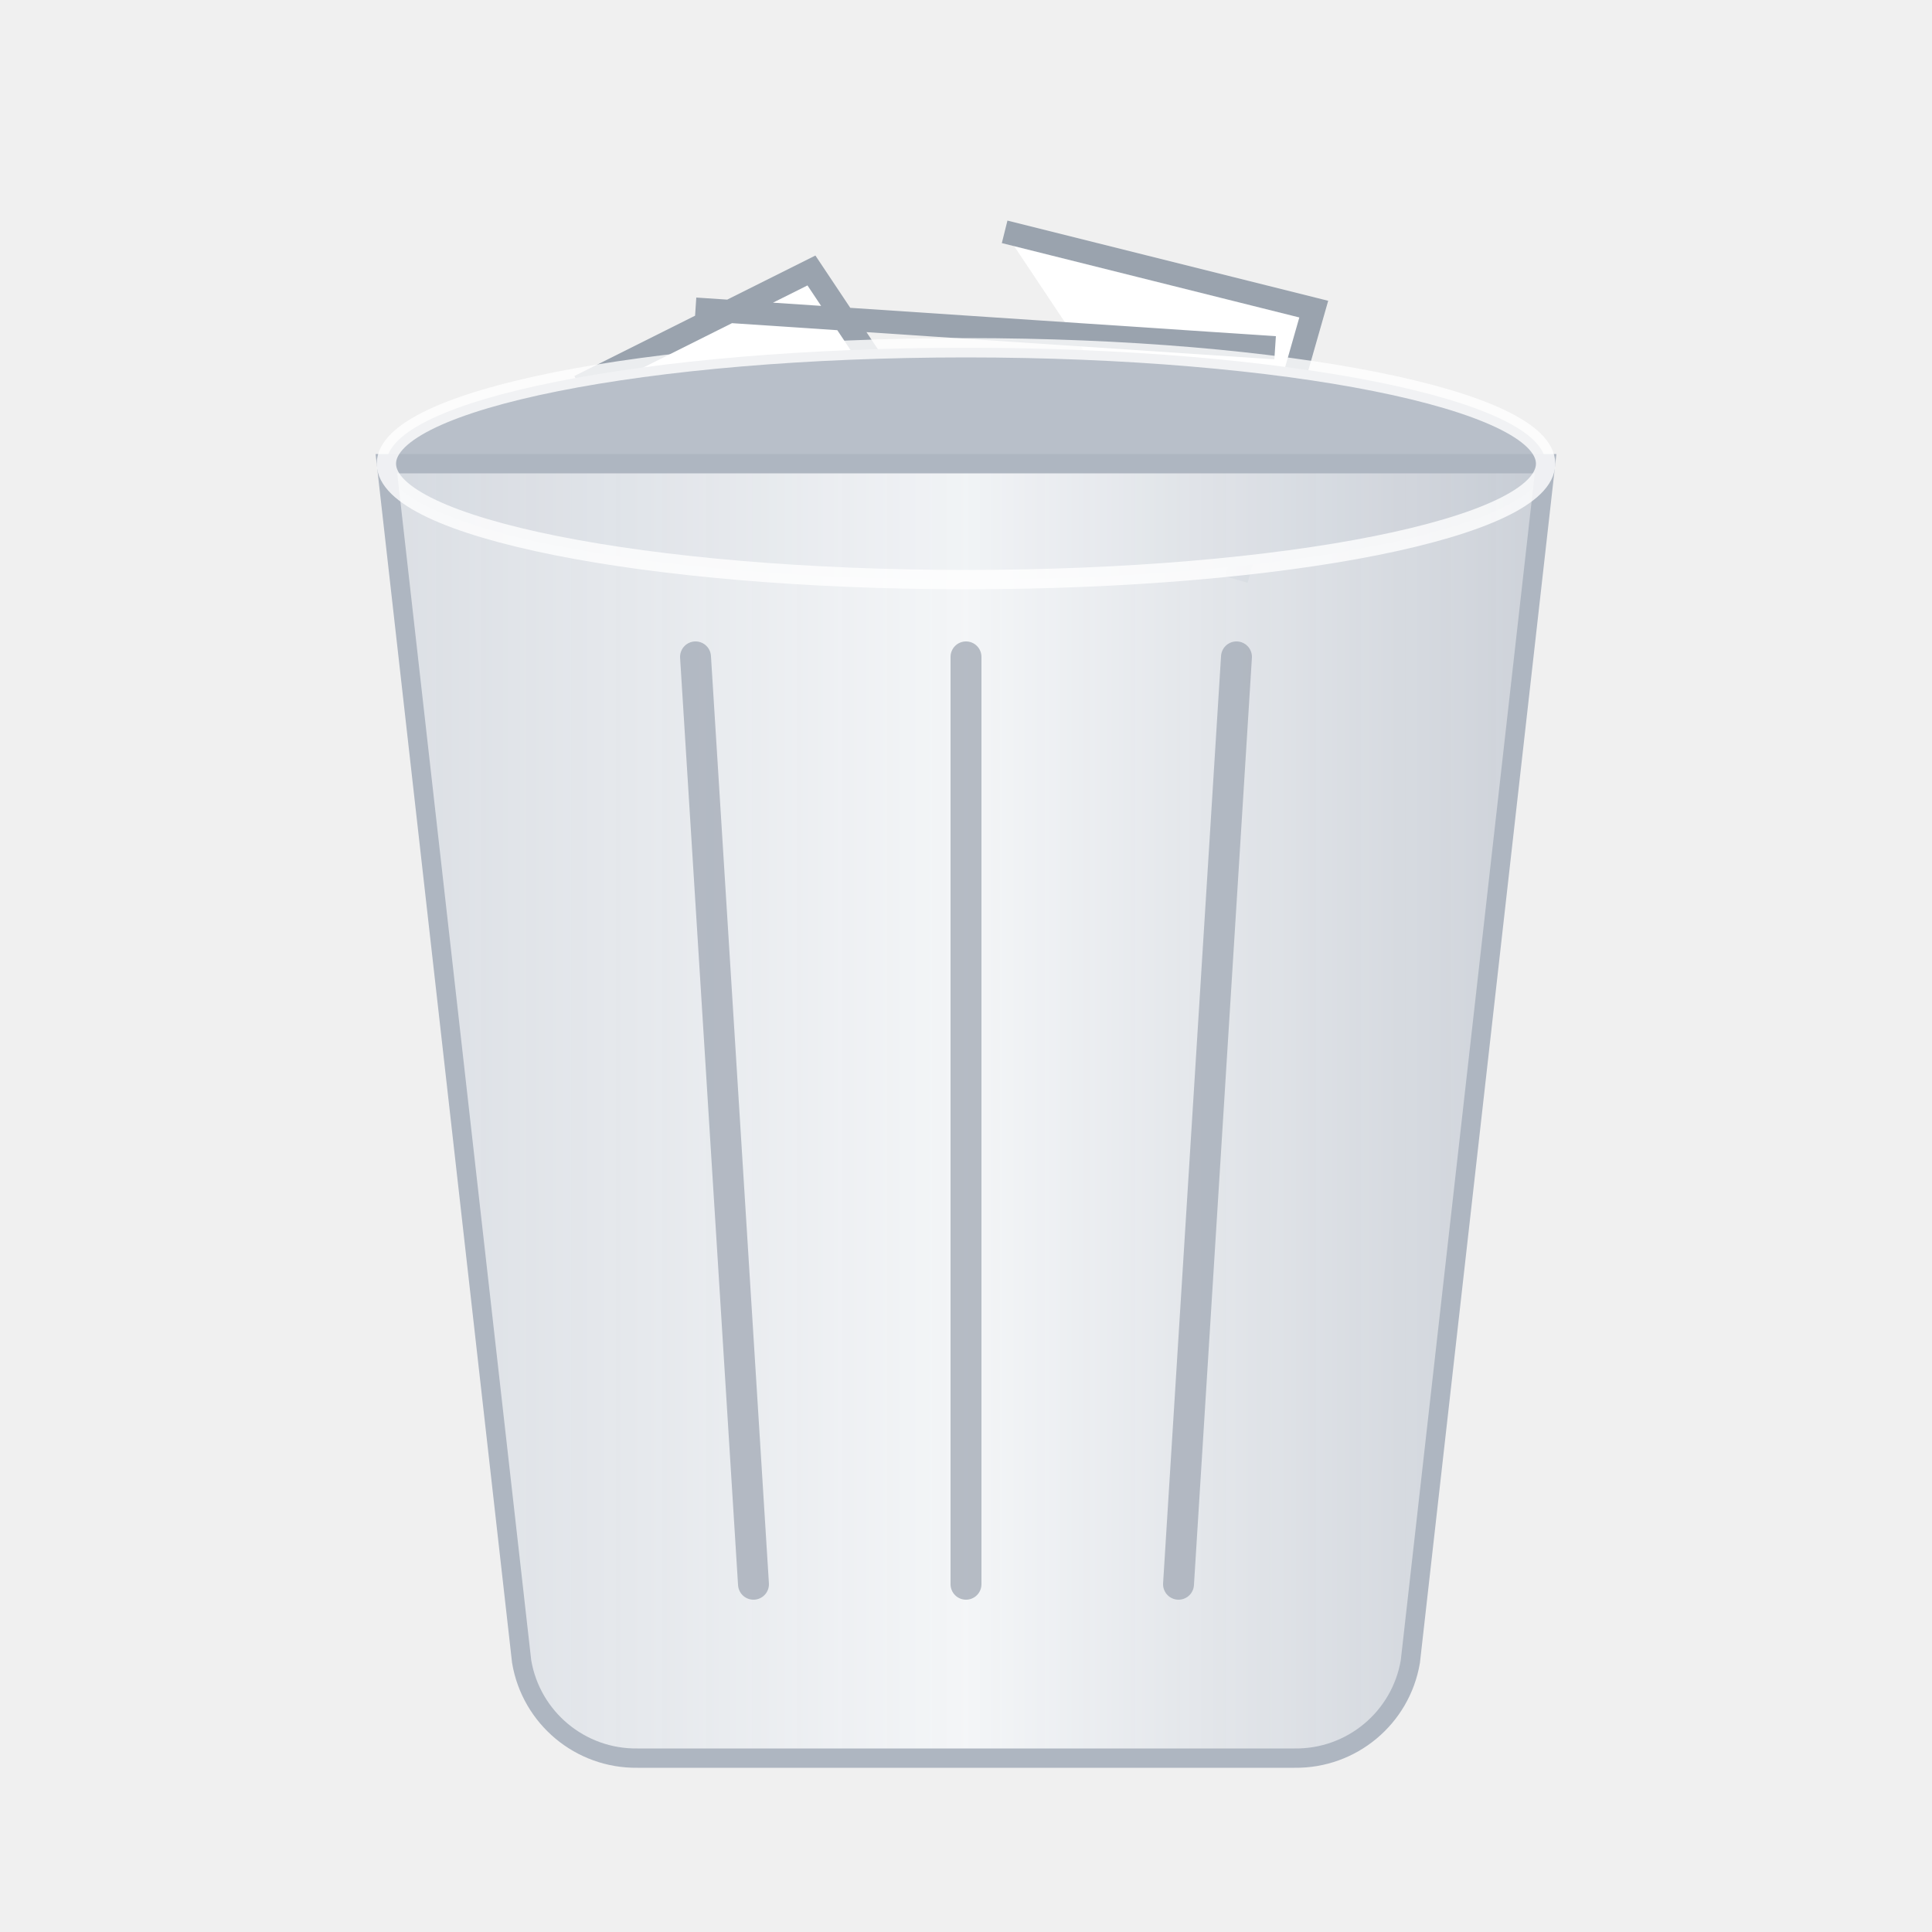
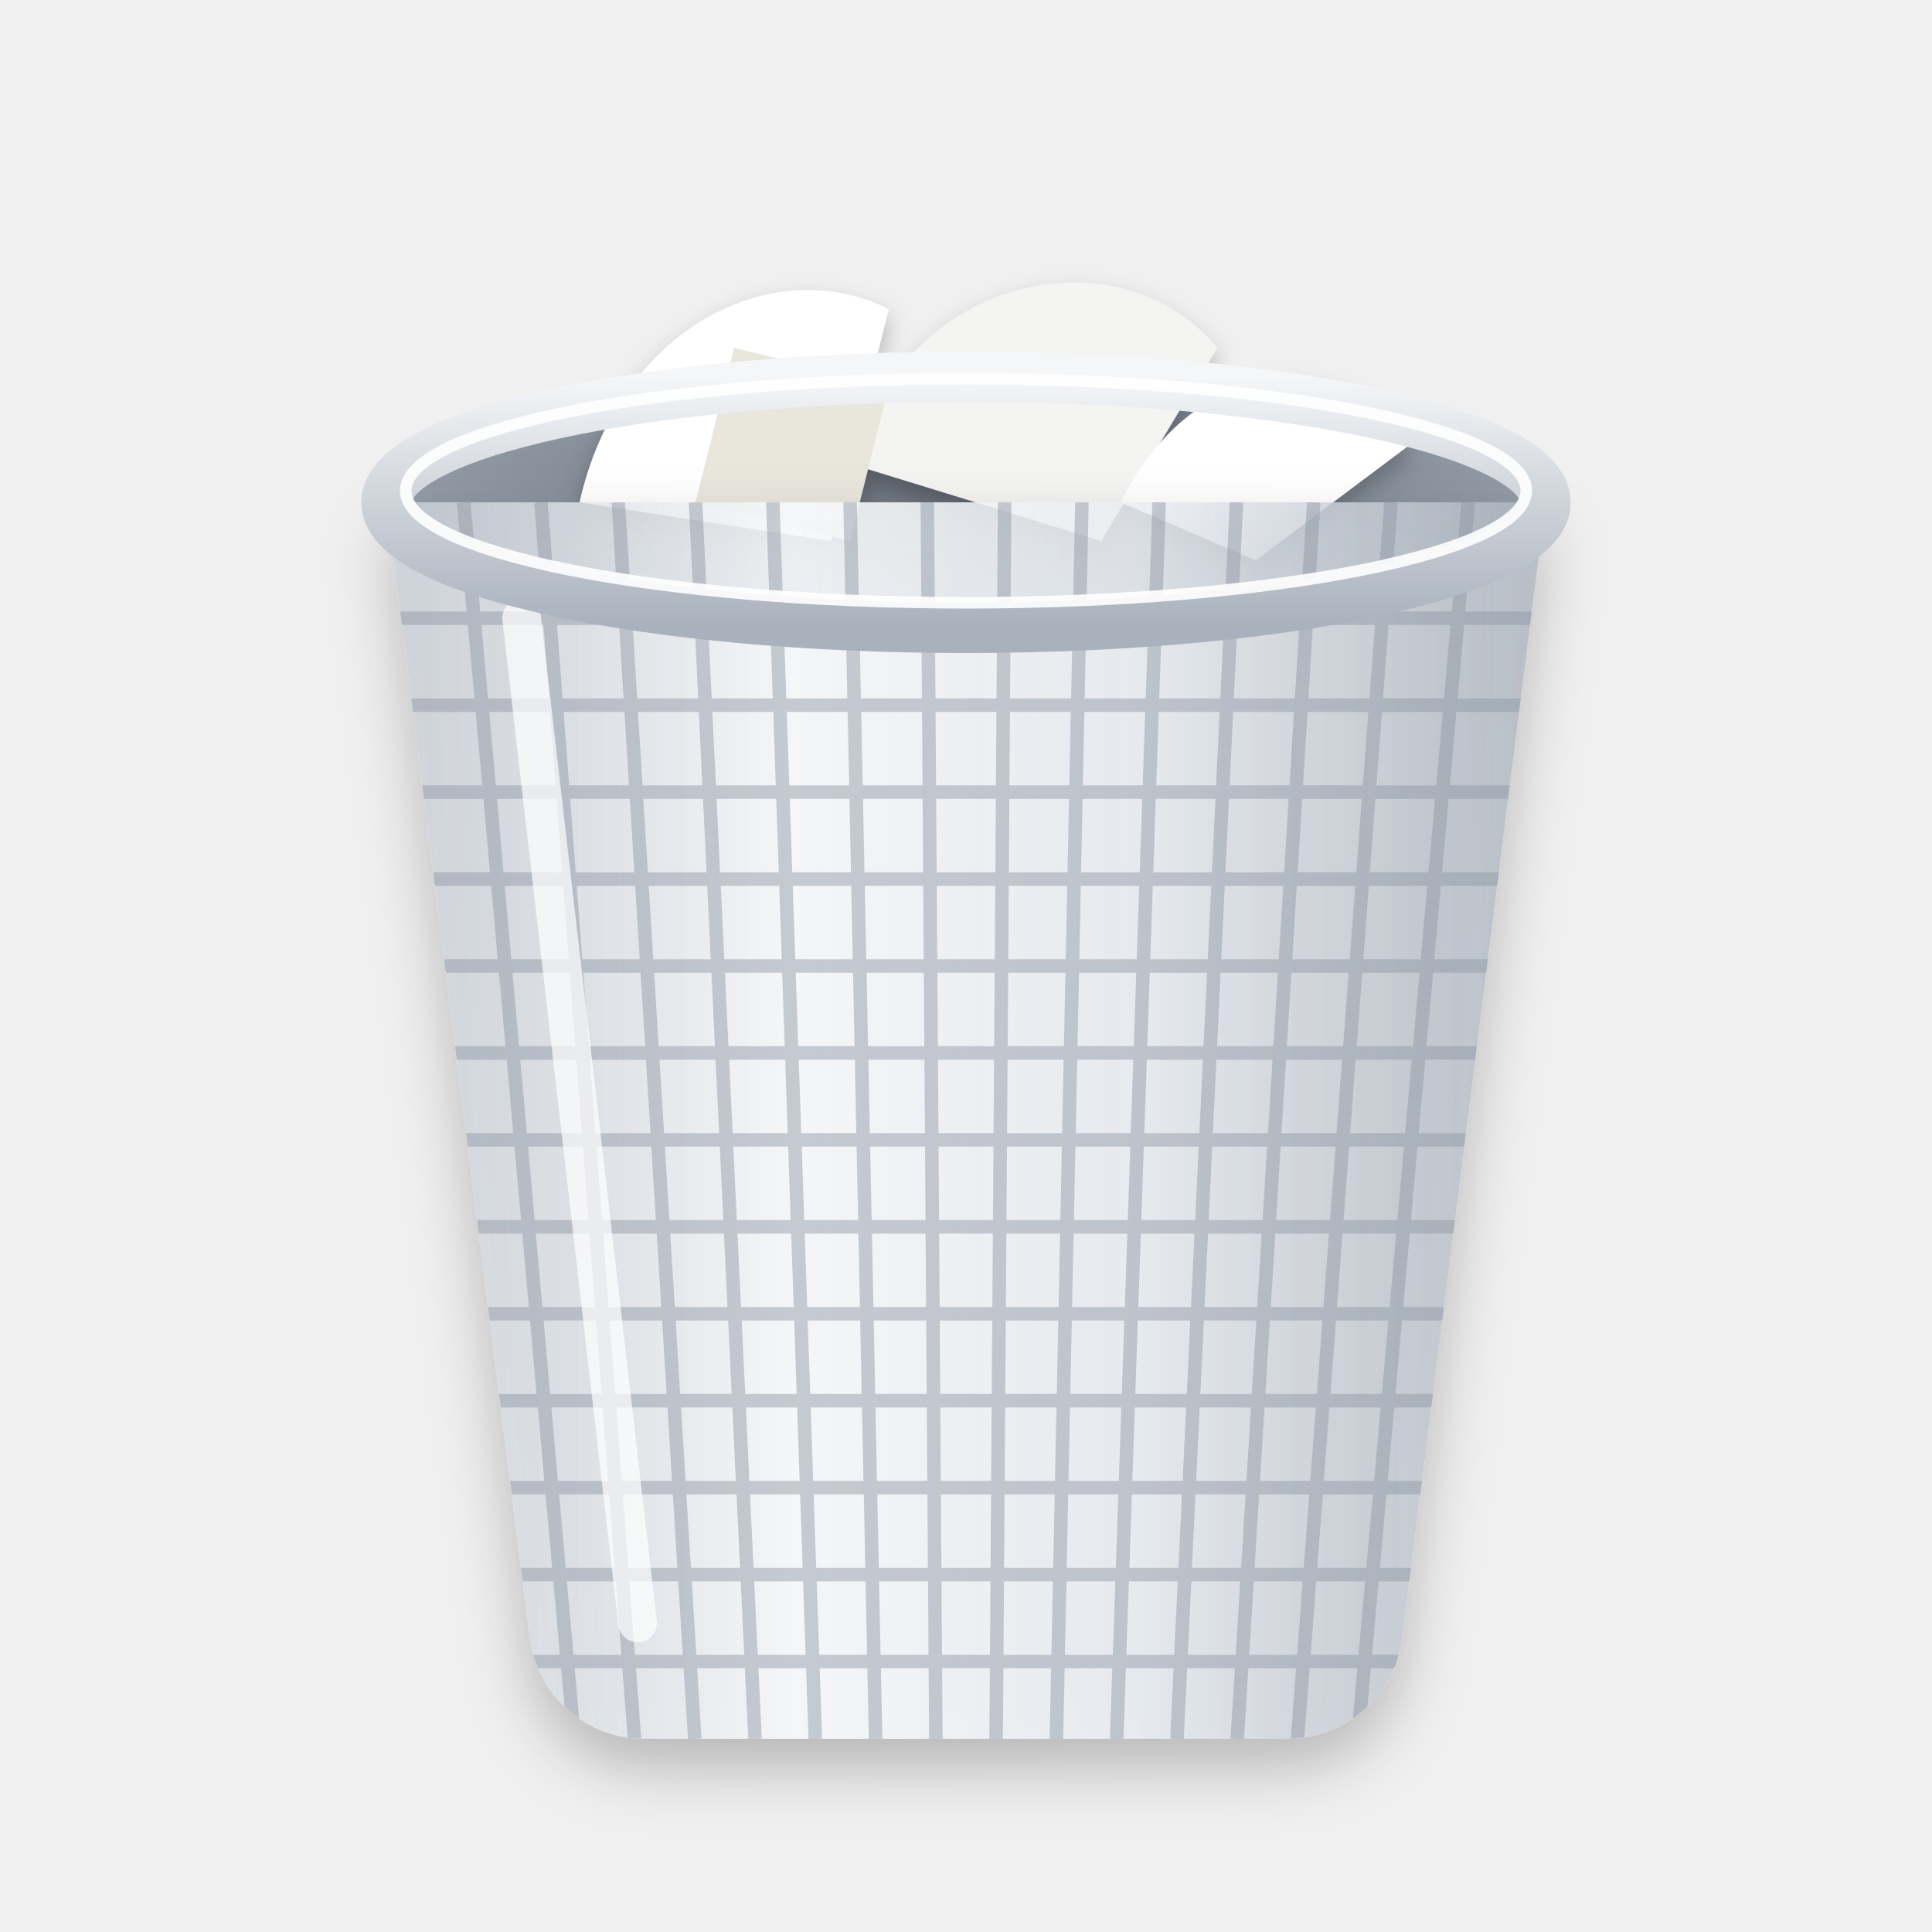
<svg xmlns="http://www.w3.org/2000/svg" viewBox="0 0 100 100">
  <defs>
    <linearGradient id="can" x1="0" y1="0" x2="1" y2="0">
-       <stop offset="0" stop-color="#D9DDE3" stop-opacity=".9" />
-       <stop offset=".5" stop-color="#F4F6F8" stop-opacity=".95" />
-       <stop offset="1" stop-color="#C9CED6" stop-opacity=".9" />
+       <stop offset="0" stop-color="#C9CFD7" stop-opacity=".78" />
+       <stop offset=".35" stop-color="#F7F9FB" stop-opacity=".9" />
+       <stop offset=".65" stop-color="#E9EDF2" stop-opacity=".85" />
+       <stop offset="1" stop-color="#AEB6C0" stop-opacity=".8" />
    </linearGradient>
+     <linearGradient id="rim" x1="0" y1="0" x2="0" y2="1">
+       <stop offset="0" stop-color="#F4F6F8" />
+       <stop offset="1" stop-color="#A9B1BC" />
+     </linearGradient>
+     <radialGradient id="inside" cx=".5" cy=".4" r=".6">
+       <stop offset="0" stop-color="#6B737E" />
+       <stop offset="1" stop-color="#9CA4AF" />
+     </radialGradient>
+     <clipPath id="body">
+       <path d="M20 26l7.4 58.6a6 6 0 0 0 6 5.4h33.2a6 6 0 0 0 6-5.4L80 26Z" />
+     </clipPath>
+     <filter id="sh" x="-20%" y="-20%" width="140%" height="140%">
+       <feDropShadow dx="0" dy="1.5" stdDeviation="1.6" flood-opacity=".28" />
+     </filter>
+     <filter id="ps" x="-20%" y="-20%" width="140%" height="140%">
+       <feDropShadow dx="0" dy=".6" stdDeviation=".6" flood-opacity=".25" />
+     </filter>
  </defs>
-   <path d="M30 20l12-6 8 12M52 12l16 4-4 14M36 16l30 2" fill="#fff" stroke="#9AA3AE" stroke-width="1.2" />
-   <ellipse cx="50" cy="24" rx="30" ry="6" fill="#B8BFC9" />
-   <path d="M20 24l7 62a6 6 0 0 0 6 5h34a6 6 0 0 0 6-5l7-62Z" fill="url(#can)" stroke="#AEB6C1" stroke-width="1" />
-   <g stroke="#A5ADB8" stroke-width="1.6" stroke-linecap="round" opacity=".8">
-     <path d="M36 34l3 48M50 34v48M64 34l-3 48" />
+   <ellipse cx="50" cy="26" rx="30" ry="6.5" fill="url(#inside)" />
+   <g filter="url(#ps)">
+     <path d="M30 26c2-9 10-13 16-10l-3 12Z" fill="#fff" />
+     <path d="M44 24c3-10 14-12 19-6l-6 10Z" fill="#F4F4F2" />
+     <path d="M58 26c4-8 12-8 15-3l-8 6Z" fill="#fff" />
+     <path d="M38 18l8 2-2 8-8-2Z" fill="#E9E6DC" />
  </g>
-   <ellipse cx="50" cy="24" rx="30" ry="6" fill="none" stroke="#fff" stroke-opacity=".8" />
+   <g filter="url(#sh)">
+     <path d="M20 26l7.4 58.6a6 6 0 0 0 6 5.4h33.2a6 6 0 0 0 6-5.4L80 26Z" fill="url(#can)" />
+   </g>
+   <g clip-path="url(#body)" stroke="#8D96A2" stroke-opacity=".45" stroke-width=".7" fill="none">
+     <path d="M24 26L29.72 90M28 26L32.84 90M32 26L35.96 90M36 26L39.08 90M40 26L42.2 90M44 26L45.32 90M48 26L48.44 90M52 26L51.56 90M56 26L54.68 90M60 26L57.8 90M64 26L60.92 90M68 26L64.04 90M72 26L67.16 90M76 26L70.28 90M20.7 32H79.3M21.1 36.5H78.9M21.6 41H78.4M22.1 45.5H77.9M22.6 50H77.4M23.1 54.5H76.9M23.6 59H76.4M24.1 63.5H75.9M24.6 68H75.4M25.1 72.5H74.9M25.6 77H74.4M26.1 81.5H73.9M26.6 86H73.4" />
+   </g>
+   <path d="M27 32l6 52" stroke="#fff" stroke-opacity=".7" stroke-width="2" stroke-linecap="round" />
+   <ellipse cx="50" cy="26" rx="30" ry="6.5" fill="none" stroke="url(#rim)" stroke-width="2.6" />
+   <ellipse cx="50" cy="25.4" rx="29" ry="5.8" fill="none" stroke="#fff" stroke-opacity=".9" stroke-width=".6" />
</svg>
